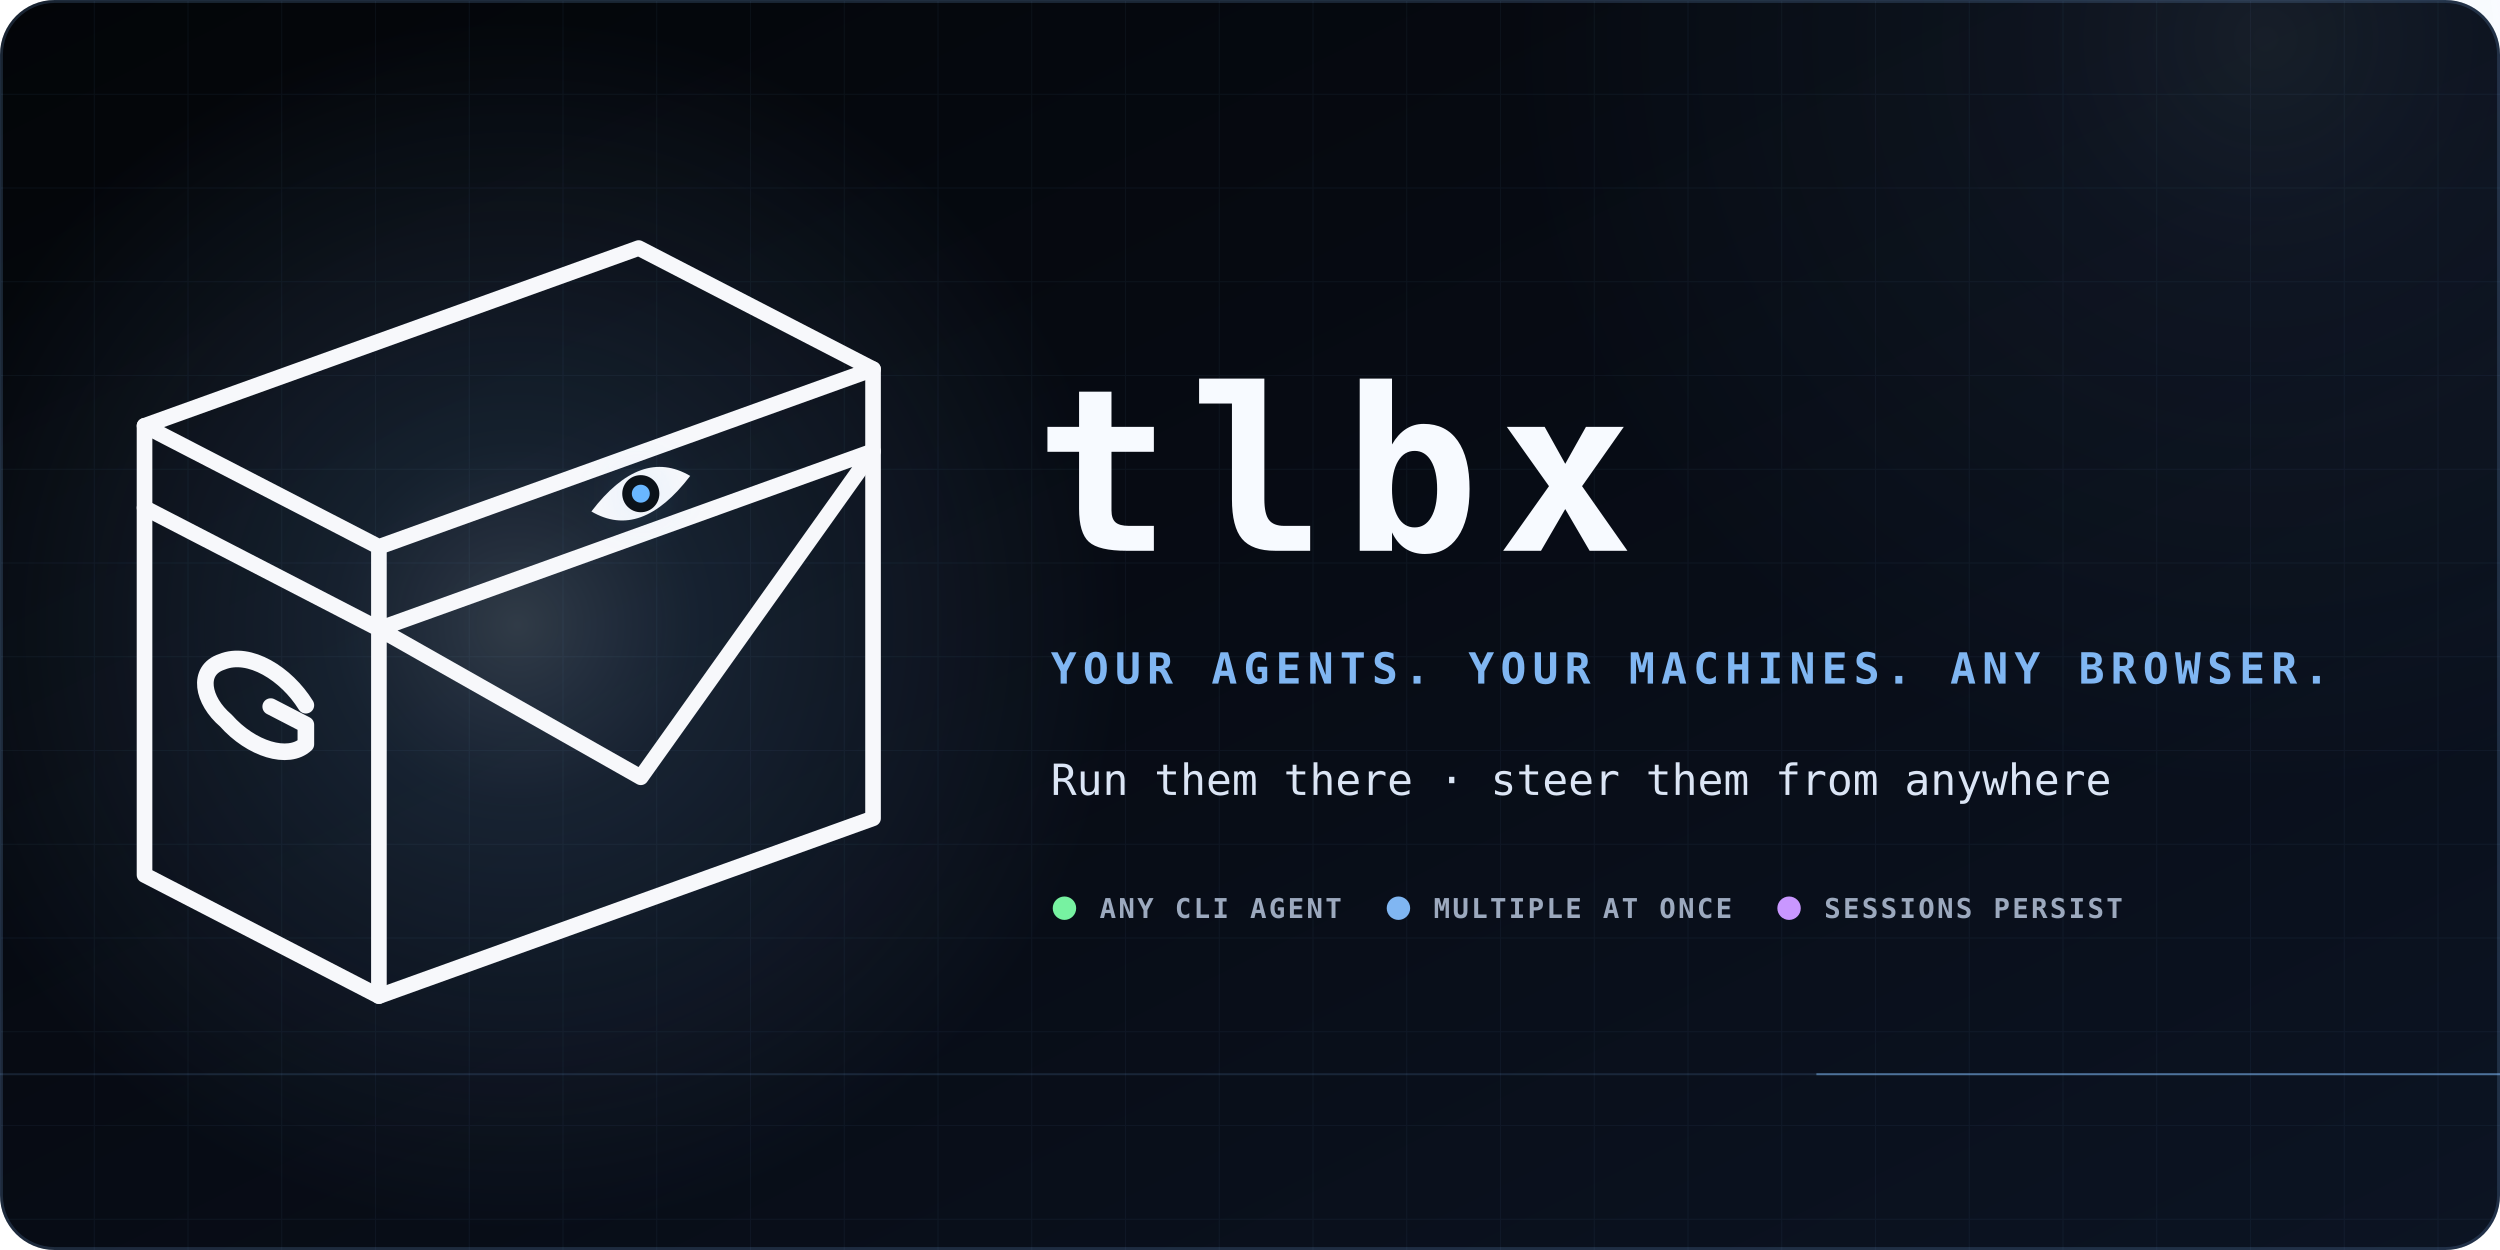
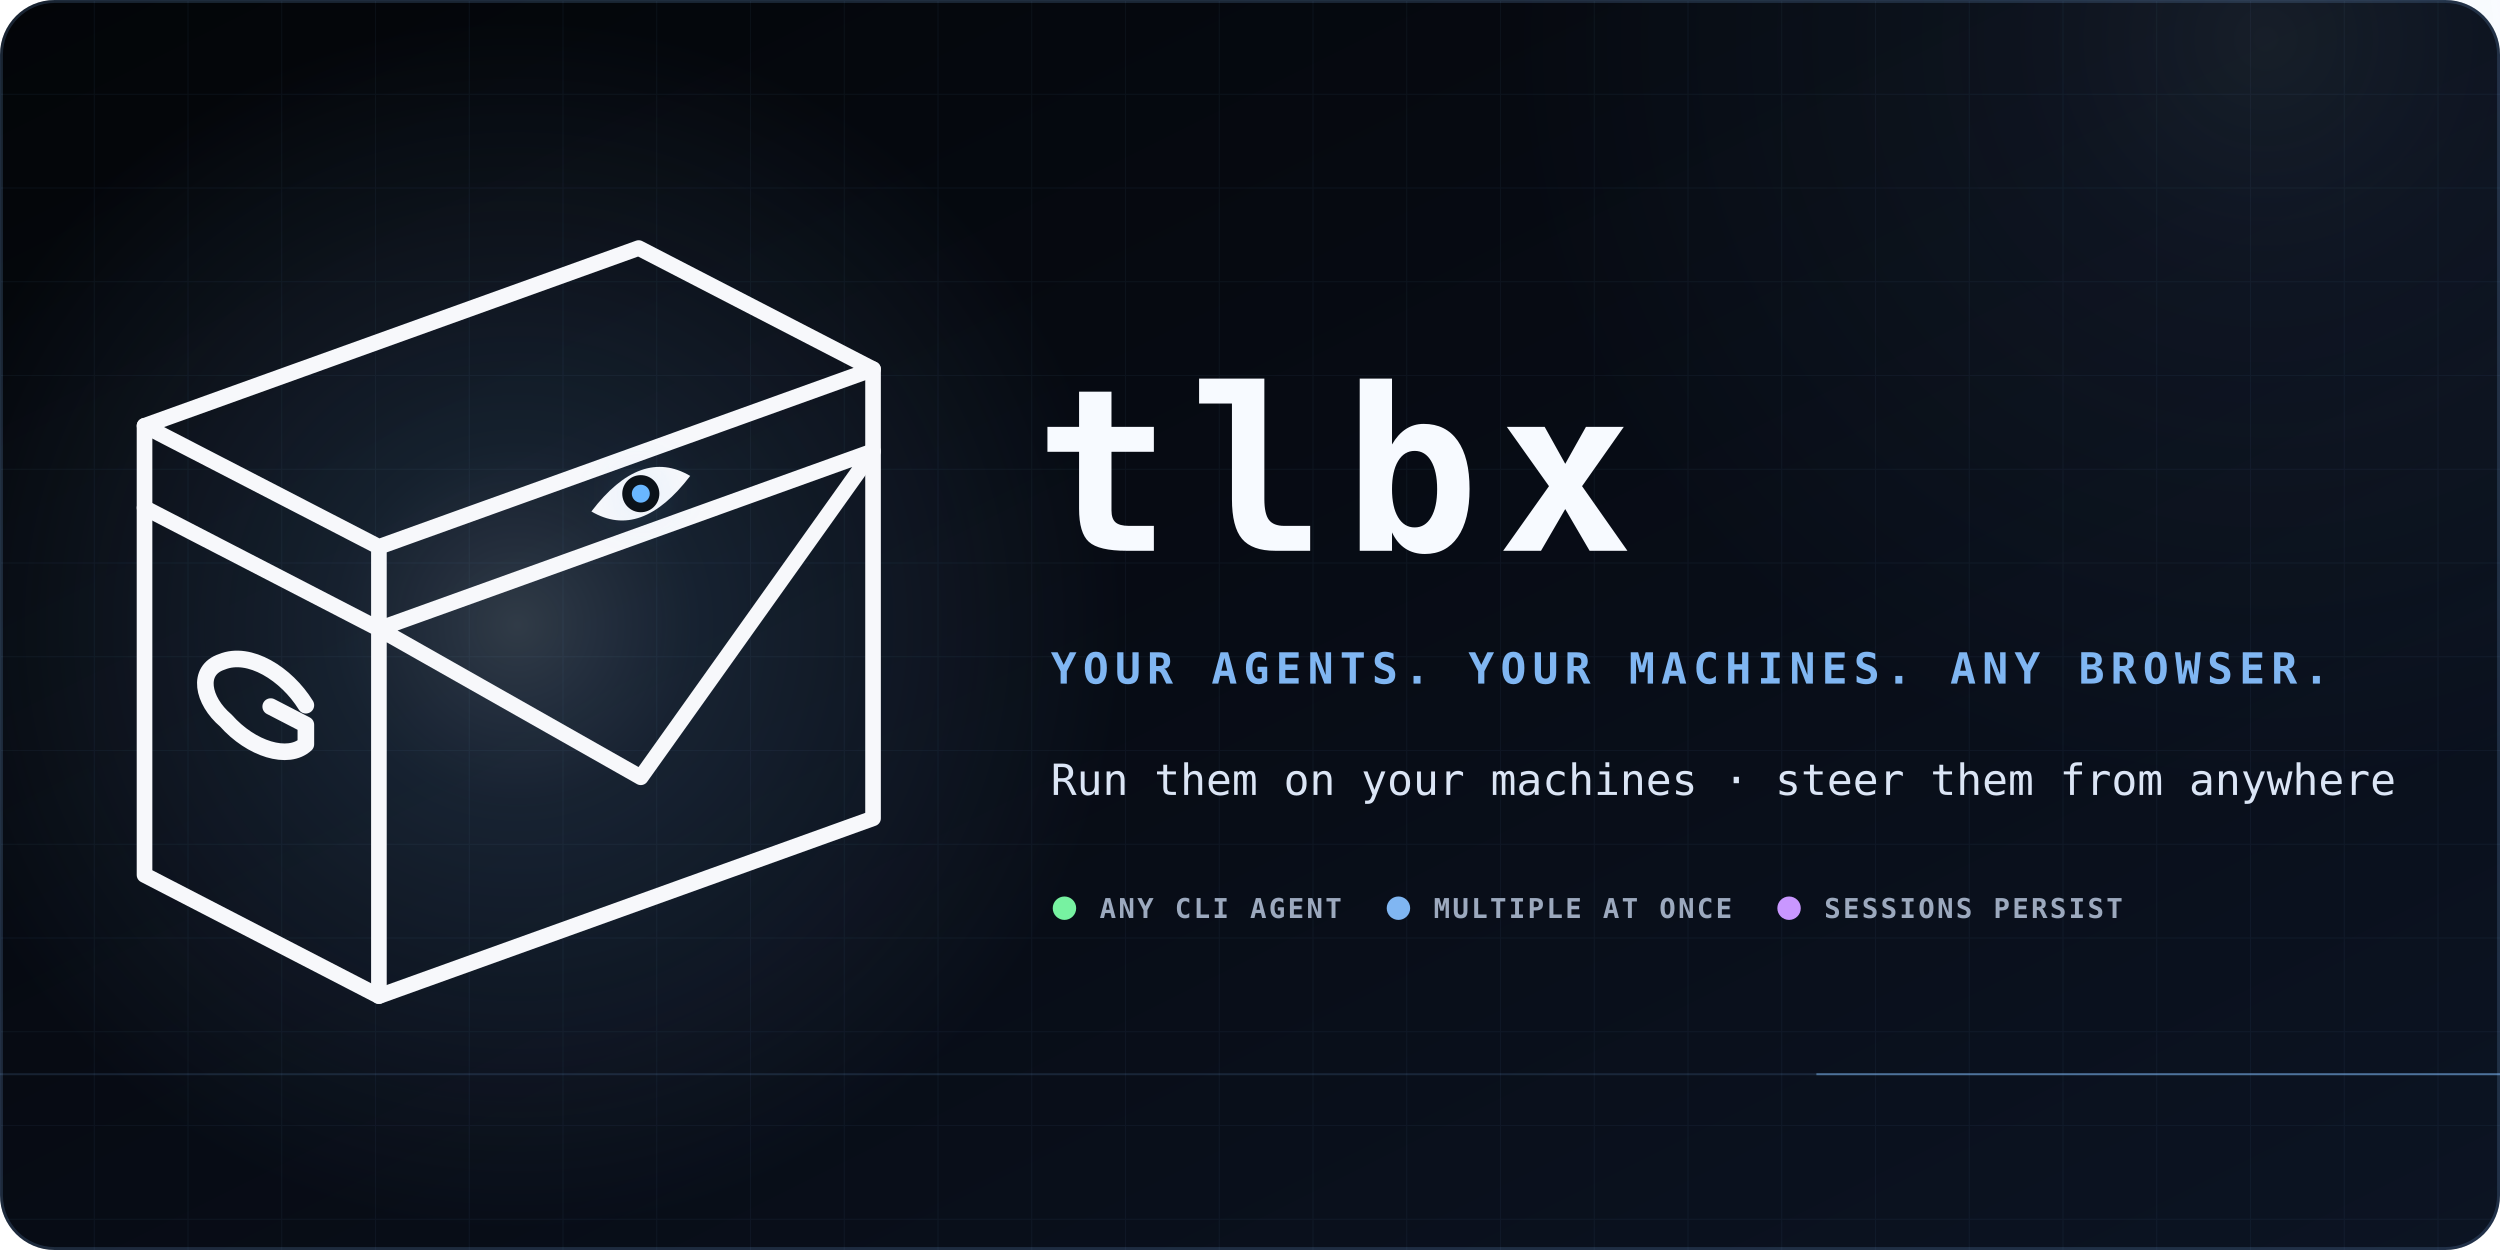
<svg xmlns="http://www.w3.org/2000/svg" width="1280" height="640" viewBox="0 0 1280 640" role="img" aria-labelledby="title desc">
  <defs>
    <linearGradient id="bg" x1="0" y1="0" x2="1" y2="1">
      <stop offset="0" stop-color="#030508" />
      <stop offset="0.58" stop-color="#080d17" />
      <stop offset="1" stop-color="#0c1423" />
    </linearGradient>
    <radialGradient id="signal" cx="50%" cy="50%" r="50%">
      <stop offset="0" stop-color="#bfe0ff" stop-opacity="0.82" />
      <stop offset="0.3" stop-color="#80b6f2" stop-opacity="0.48" />
      <stop offset="1" stop-color="#80b6f2" stop-opacity="0" />
    </radialGradient>
    <filter id="dotGlow" x="-300%" y="-300%" width="700%" height="700%">
      <feGaussianBlur stdDeviation="12" result="blur" />
      <feMerge>
        <feMergeNode in="blur" />
        <feMergeNode in="SourceGraphic" />
      </feMerge>
    </filter>
    <pattern id="grid" width="48" height="48" patternUnits="userSpaceOnUse">
      <path d="M48 0H0V48" fill="none" stroke="#80b6f2" stroke-opacity="0.05" />
    </pattern>
    <symbol id="mark" viewBox="0 0 400 400">
      <g fill="none" stroke="#f7f8fb" stroke-width="8" stroke-linecap="round" stroke-linejoin="round">
        <path d="M12 98 265 7 385 69 385 299 132 390 12 328Z" />
        <path d="M12 98 132 160 385 69M12 140 132 202 385 111M132 160V390M132 202 266.09 277.97 385 111" />
      </g>
      <path d="M240.79 141.87Q266.09 108.77 291.39 123.67Q266.09 156.77 240.79 141.87Z" fill="#f7f8fb" />
      <circle cx="266.09" cy="132.77" r="9.5" fill="#05070b" />
      <circle cx="266.09" cy="132.77" r="4.6" fill="#69b7ff" filter="url(#dotGlow)" />
      <path d="M94.6 241.077C84.6 224.91 65.6 213.093 51.6 218.86C38.6 223.143 41.6 238.693 53.6 248.893C66.6 263.61 85.6 269.427 94.6 261.077V251.077L76.6 241.777" fill="none" stroke="#f7f8fb" stroke-width="8.5" stroke-linecap="round" stroke-linejoin="round" />
    </symbol>
  </defs>
  <rect width="1280" height="640" rx="28" fill="url(#bg)" />
  <rect width="1280" height="640" rx="28" fill="url(#grid)" />
  <circle cx="265" cy="320" r="310" fill="url(#signal)" opacity="0.28" />
  <circle cx="1160" cy="20" r="390" fill="url(#signal)" opacity="0.11" />
  <use href="#mark" x="62" y="120" width="400" height="400" />
  <g font-family="ui-monospace, SFMono-Regular, Menlo, Consolas, monospace">
    <text x="530" y="282" fill="#f7faff" font-size="116" font-weight="700" letter-spacing="9">tlbx</text>
    <text x="538" y="350" fill="#80b6f2" font-size="22" font-weight="700" letter-spacing="3.2">YOUR AGENTS. YOUR MACHINES. ANY BROWSER.</text>
-     <text x="538" y="407" fill="#dbe5f5" font-size="22">Run them there · steer them from anywhere</text>
+     <text x="538" y="407" fill="#dbe5f5" font-size="22">Run them on your machines · steer them from anywhere</text>
  </g>
  <g transform="translate(538 470)" font-family="ui-monospace, SFMono-Regular, Menlo, Consolas, monospace" font-size="14" font-weight="700" letter-spacing="1.2">
    <circle cx="7" cy="-5" r="6" fill="#77f2a1" />
    <text x="25" y="0" fill="#9ca9be">ANY CLI AGENT</text>
    <circle cx="178" cy="-5" r="6" fill="#80b6f2" />
    <text x="196" y="0" fill="#9ca9be">MULTIPLE AT ONCE</text>
    <circle cx="378" cy="-5" r="6" fill="#c997ff" />
    <text x="396" y="0" fill="#9ca9be">SESSIONS PERSIST</text>
  </g>
  <path d="M0 550H1280" stroke="#80b6f2" stroke-opacity="0.14" />
  <path d="M930 550h350" stroke="#80b6f2" stroke-opacity="0.52" />
  <rect x="0.75" y="0.75" width="1278.5" height="638.5" rx="27.25" fill="none" stroke="#80b6f2" stroke-opacity="0.18" stroke-width="1.5" />
</svg>
